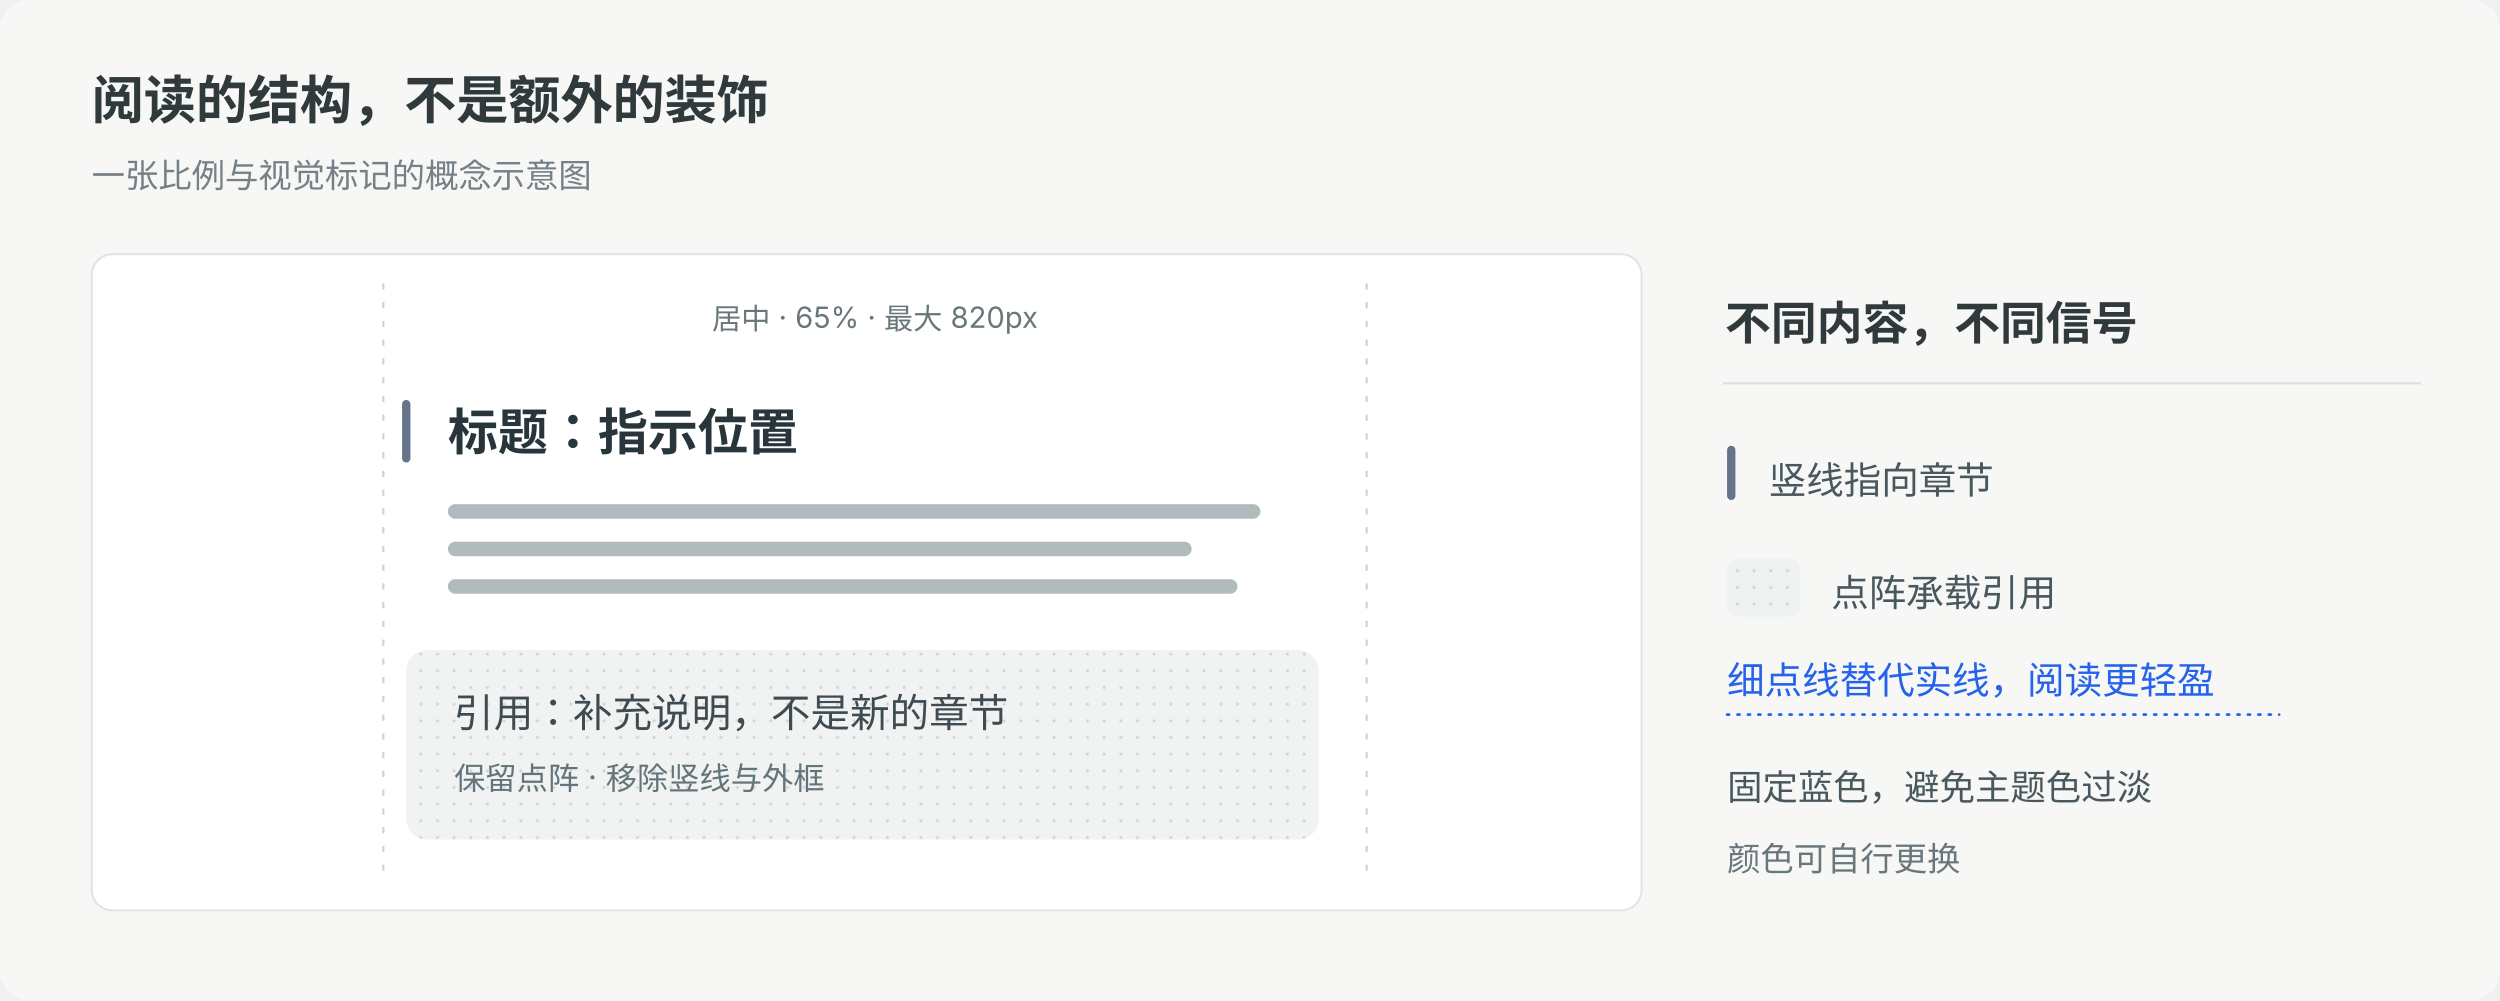
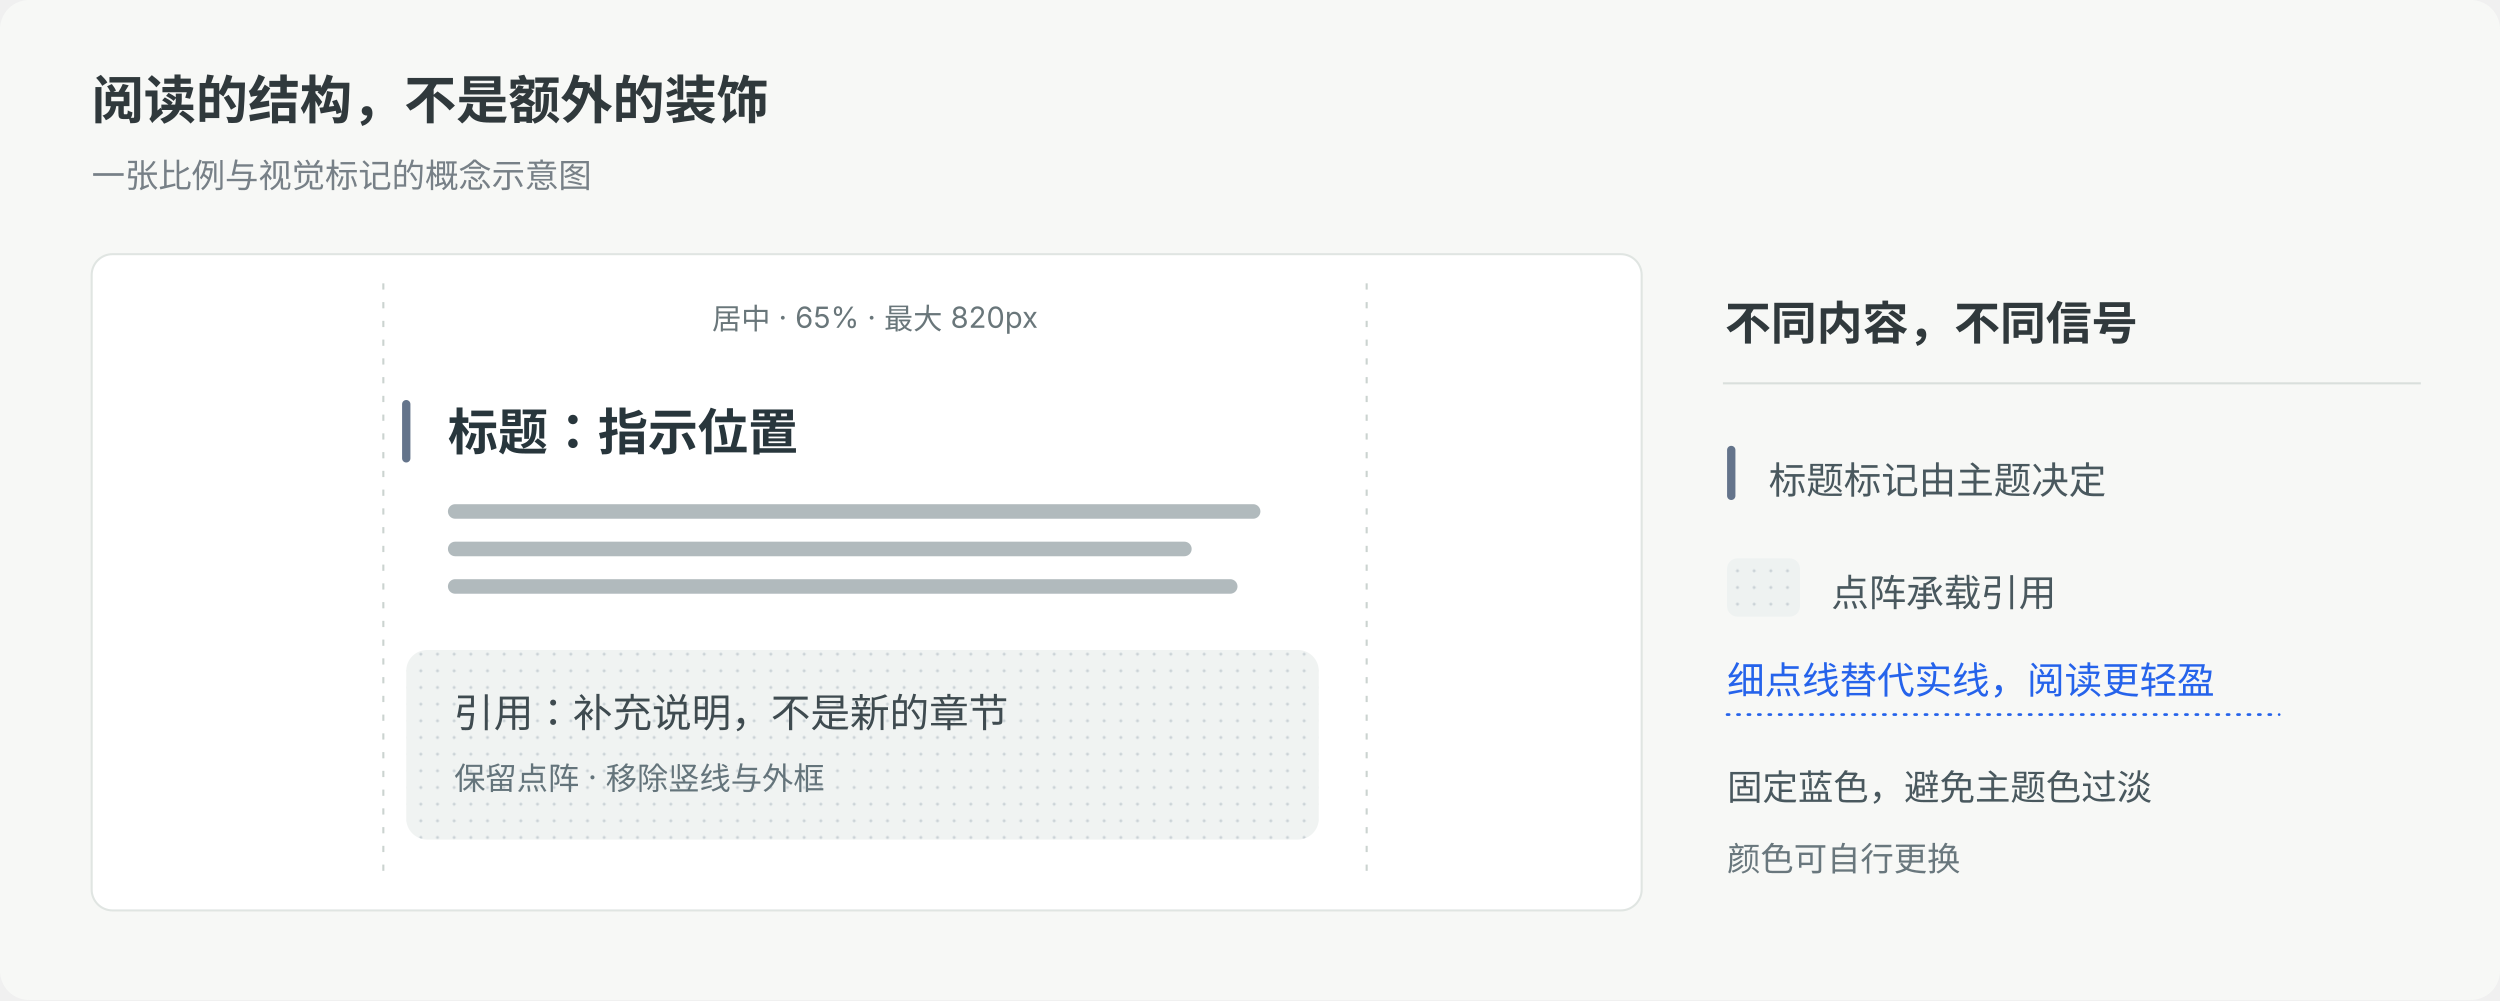
<svg xmlns="http://www.w3.org/2000/svg" width="1200" height="480" viewBox="0 0 1200 480" role="img" aria-labelledby="t d">
  <defs>
    <pattern id="dots" width="8" height="8" patternUnits="userSpaceOnUse">
      <circle cx="2" cy="2" r="0.75" fill="#aab5be" opacity=".48" />
    </pattern>
  </defs>
  <rect width="1200" height="480" rx="14" fill="#f7f8f6" />
  <g font-family="-apple-system, BlinkMacSystemFont, 'PingFang SC', sans-serif">
    <text x="44" y="57" font-size="25" font-weight="600" fill="#30393c">阅读的结构，不是额外的装饰</text>
    <text x="44" y="90" font-size="16" fill="#778087">一张比例与视觉标记的概念示意图</text>
    <rect x="44" y="122" width="744" height="315" rx="10" fill="#fff" stroke="#e0e5e2" />
    <line x1="184" y1="136" x2="184" y2="424" stroke="#cbd3d0" stroke-dasharray="3 6" />
    <line x1="656" y1="136" x2="656" y2="424" stroke="#cbd3d0" stroke-dasharray="3 6" />
    <text x="420" y="158" font-size="14" text-anchor="middle" fill="#69767a">居中 · 65% · 最大 820px</text>
    <rect x="193" y="192" width="4" height="30" rx="2" fill="#64748b" />
    <text x="215" y="216" font-size="24" font-weight="600" fill="#28363c">标题：指示位置</text>
    <rect x="215" y="242" width="390" height="7" rx="3.5" fill="#b1babd" />
    <rect x="215" y="260" width="357" height="7" rx="3.5" fill="#b1babd" />
    <rect x="215" y="278" width="379" height="7" rx="3.5" fill="#b1babd" />
    <rect x="195" y="312" width="438" height="91" rx="10" fill="#f0f3f2" />
    <rect x="195" y="312" width="438" height="91" rx="10" fill="url(#dots)" />
    <text x="218" y="349" font-size="19" fill="#3f4b50">引用：补充说明，不是新的章节</text>
    <text x="218" y="379" font-size="15" fill="#64747b">保留点阵 · 移除竖线与外框</text>
    <text x="828" y="163" font-size="22" font-weight="600" fill="#30393c">不同内容，不同信号</text>
    <line x1="827" y1="184" x2="1162" y2="184" stroke="#d9dfdc" />
    <rect x="829" y="214" width="4" height="26" rx="2" fill="#64748b" />
-     <text x="849" y="237" font-size="18" fill="#49585e">竖线指向章节</text>
+     <text x="849" y="237" font-size="18" fill="#49585e">标题标记由主题决定</text>
    <rect x="829" y="268" width="35" height="28" rx="5" fill="#eef2f1" />
    <rect x="829" y="268" width="35" height="28" rx="5" fill="url(#dots)" />
    <text x="879" y="291" font-size="18" fill="#49585e">点阵承载引用</text>
    <text x="829" y="333" font-size="18" fill="#2563eb">细点线替代实线，阅读更轻盈</text>
    <line x1="829" y1="343" x2="1094" y2="343" stroke="#2563eb" stroke-width="1.3" stroke-linecap="round" stroke-dasharray="1 4" />
    <text x="829" y="384" font-size="17" fill="#49585e">固定蓝色，避免主题色过淡</text>
    <text x="829" y="418" font-size="16" fill="#69777d">颜色可自行更换</text>
  </g>
</svg>
